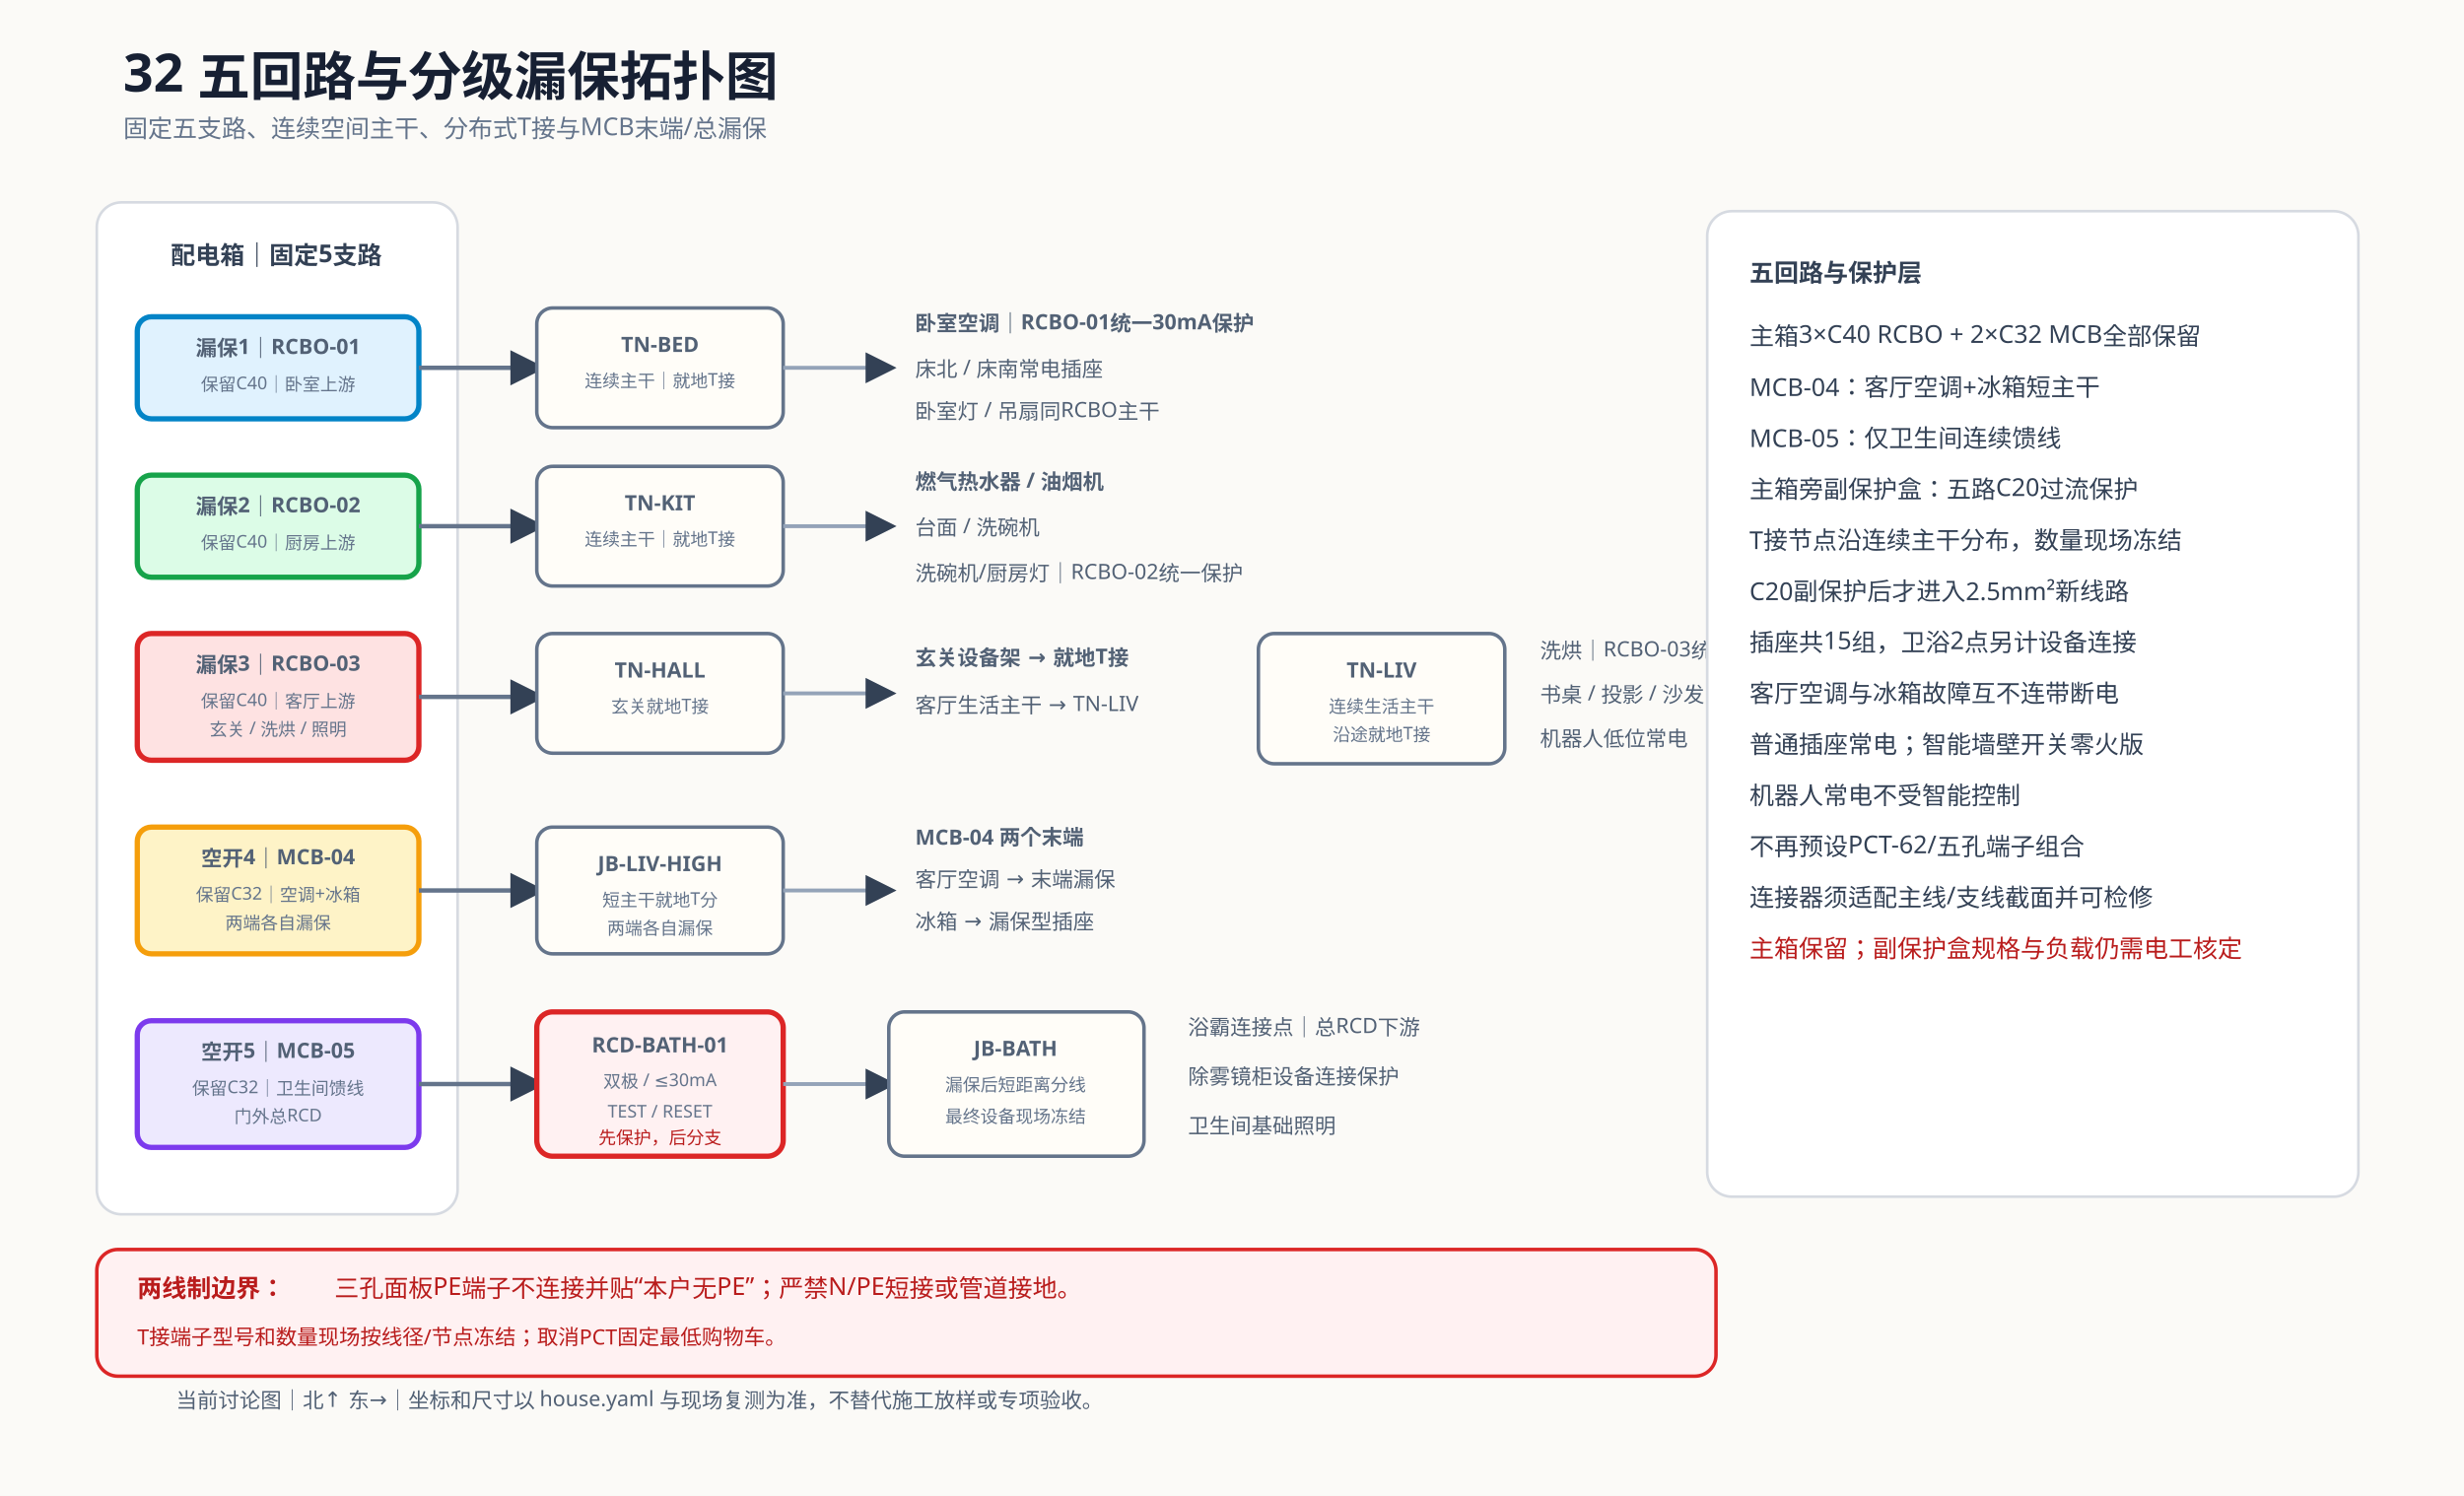
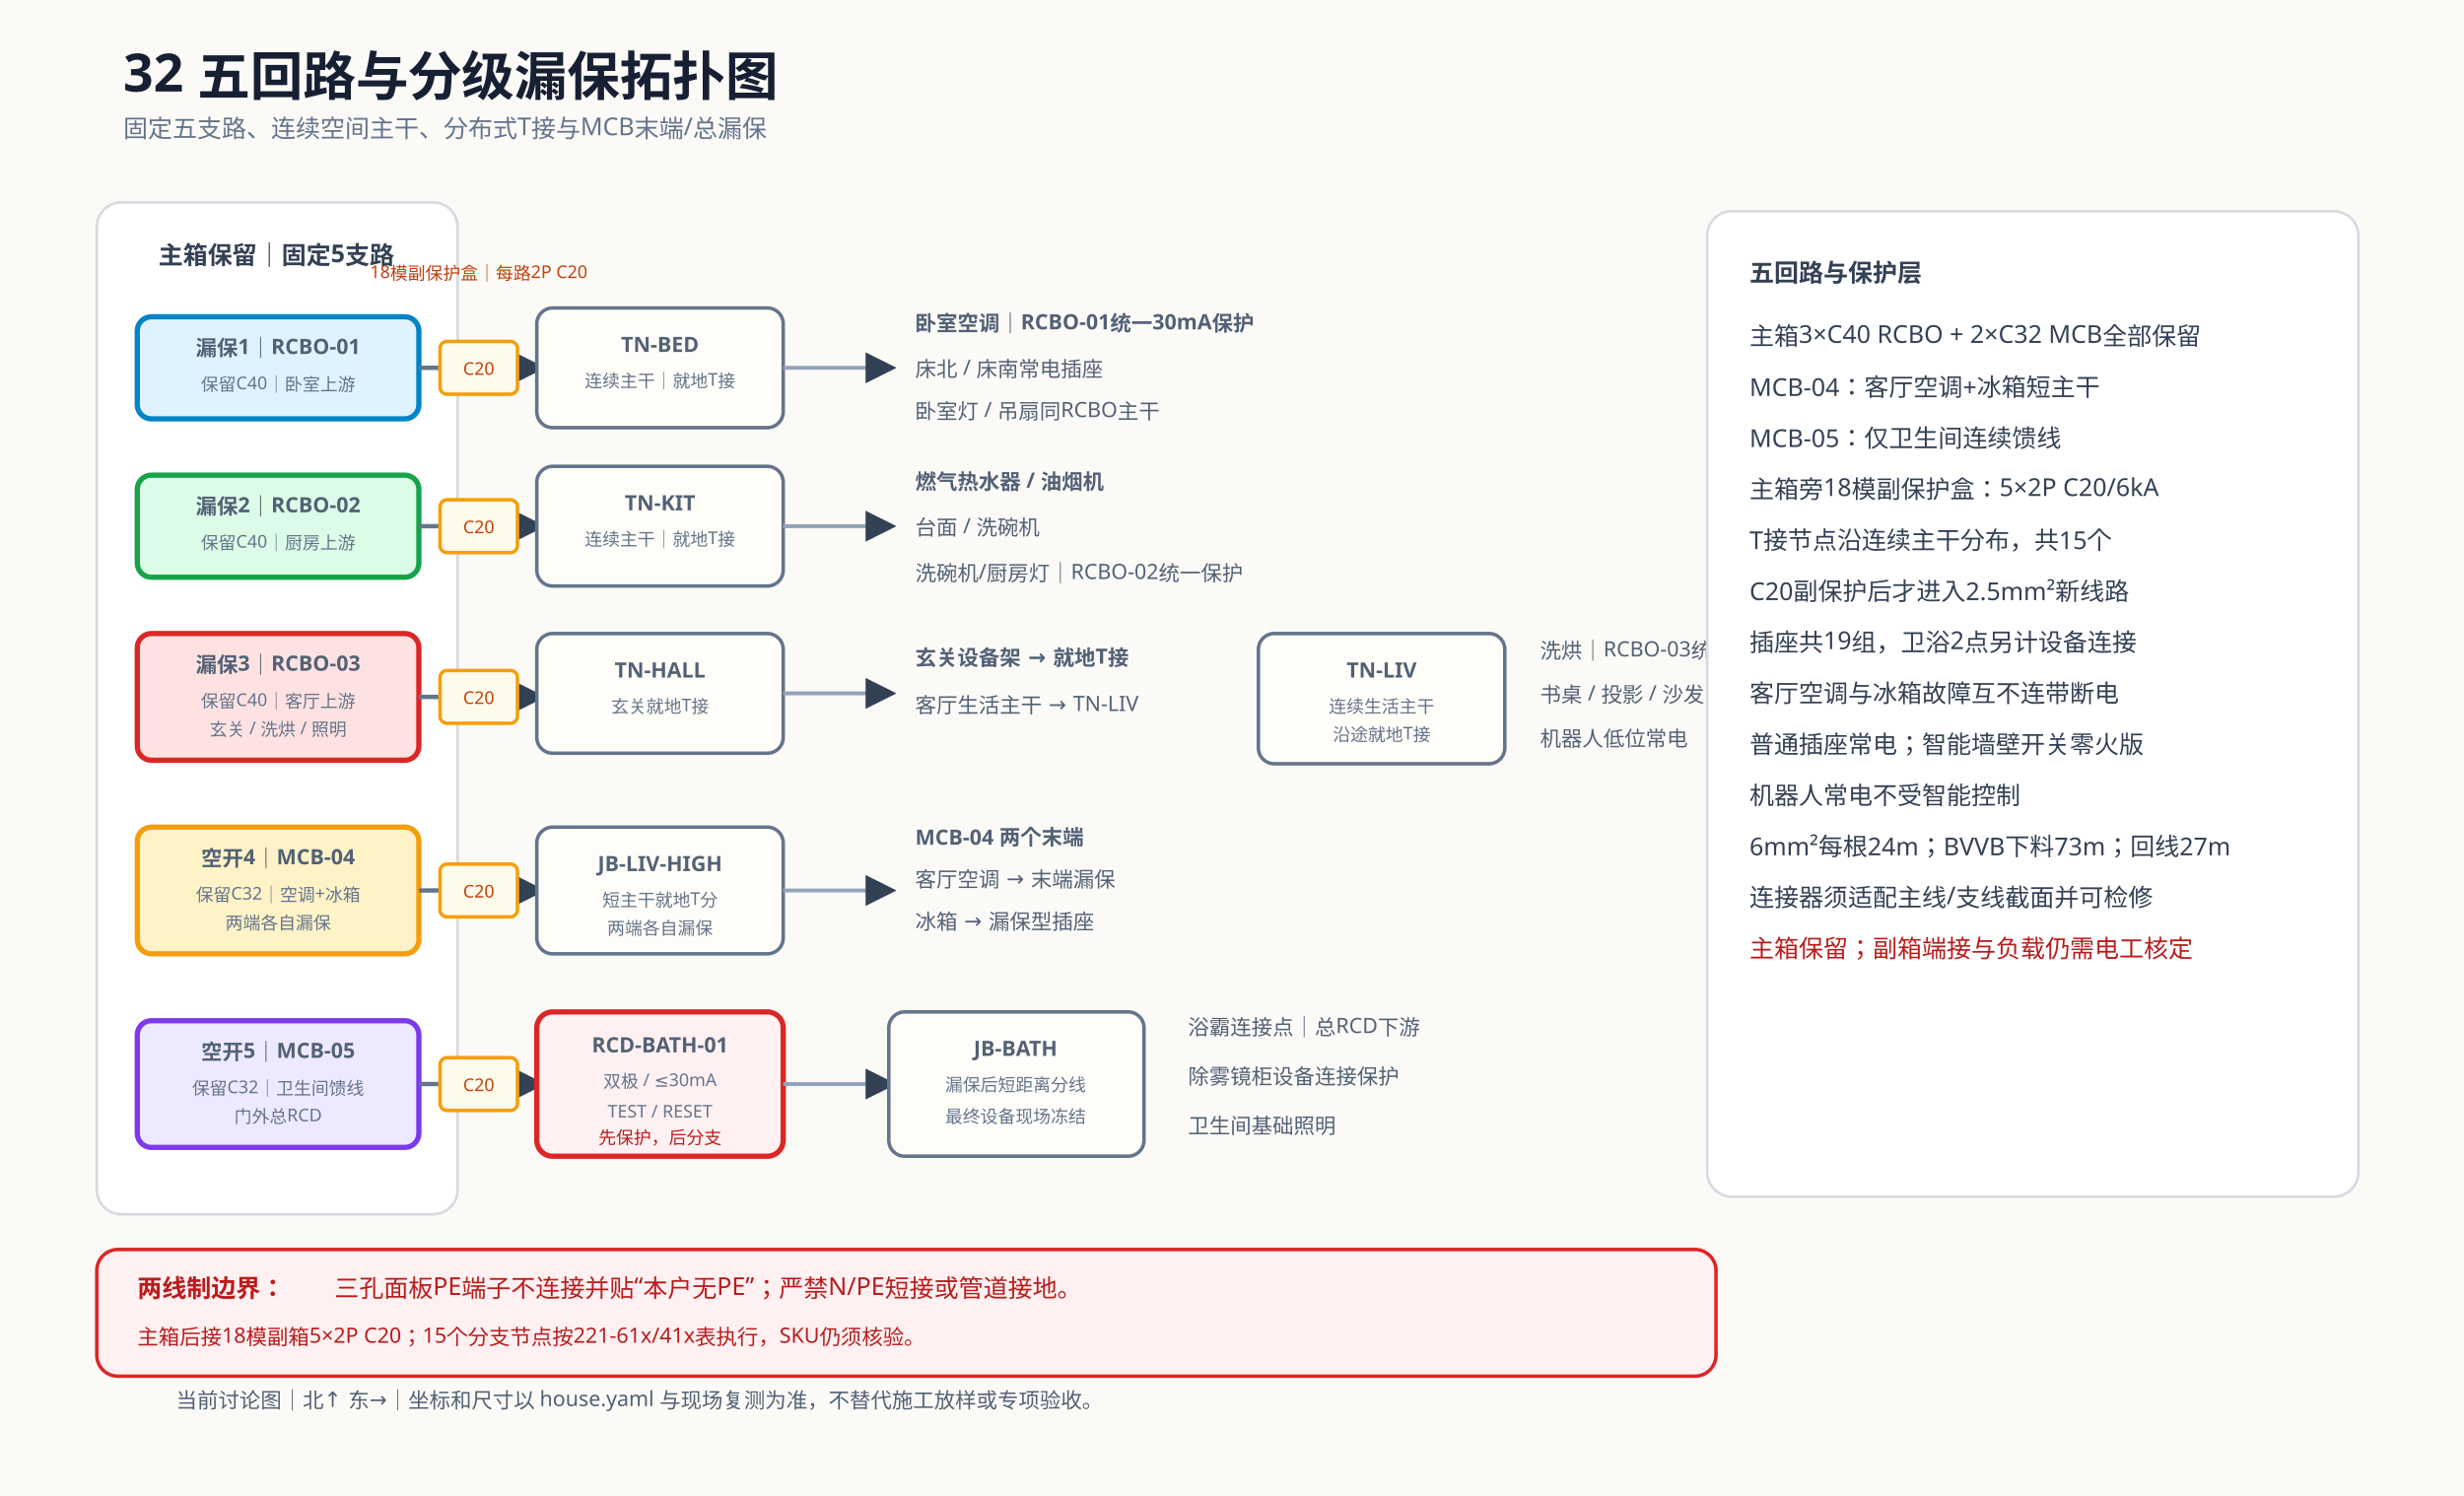
<svg xmlns="http://www.w3.org/2000/svg" width="1400" height="850" viewBox="0 0 1400 850" data-diagram-role="electrical-topology" role="img">
  <defs>
    <pattern id="hatch" width="12" height="12" patternUnits="userSpaceOnUse" patternTransform="rotate(45)">
      <rect width="12" height="12" fill="#f1f5f9" />
      <line y2="12" stroke="#cbd5e1" stroke-width="4" />
    </pattern>
    <pattern id="danger" width="10" height="10" patternUnits="userSpaceOnUse" patternTransform="rotate(45)">
      <rect width="10" height="10" fill="#fff1f2" />
      <line y2="10" stroke="#fecaca" stroke-width="3" />
    </pattern>
    <marker id="arrow" markerWidth="8" markerHeight="8" refX="6" refY="4" orient="auto">
      <path d="M0 0L8 4 0 8z" fill="#334155" />
    </marker>
    <marker id="blue-arrow" markerWidth="8" markerHeight="8" refX="6" refY="4" orient="auto">
      <path d="M0 0L8 4 0 8z" fill="#2563eb" />
    </marker>
    <style>
    text{font-family:"Source Han Sans SC","Heiti SC","Arial Unicode MS",sans-serif}
    .wall{fill:none;stroke:#1f2937;stroke-width:7;stroke-linecap:square;stroke-linejoin:miter}
    .iw{fill:none;stroke:#475569;stroke-width:5;stroke-linecap:square}
    .win{stroke:#0284c7;stroke-width:8}.winc{stroke:#e0f2fe;stroke-width:2.5}
    .title{font-size:30px;font-weight:750;fill:#172033}.subtitle{font-size:14px;fill:#64748b}
    .room{font-size:18px;font-weight:750;fill:#334155;text-anchor:middle}.roomsub{font-size:12px;fill:#64748b;text-anchor:middle}
    .note{font-size:14px;fill:#334155}.small{font-size:12px;fill:#526175}.micro{font-size:10px;fill:#64748b}
    .panel{fill:#fff;stroke:#d6dae1;stroke-width:1.5}.fixed{fill:#fffdf8;stroke:#64748b;stroke-width:2}
    .planned{fill:#fff7ed;stroke:#f97316;stroke-width:2;stroke-dasharray:7 5}
    .water{fill:none;stroke:#0284c7;stroke-width:4}.hot{fill:none;stroke:#dc2626;stroke-width:4}
    .drain{fill:none;stroke:#0f766e;stroke-width:5}.gas{fill:none;stroke:#ea580c;stroke-width:4}
    .power{fill:none;stroke:#2563eb;stroke-width:3}.network{fill:none;stroke:#7c3aed;stroke-width:3;stroke-dasharray:7 5}
    .danger{fill:#fff1f2;stroke:#dc2626;stroke-width:2}.cat{fill:none;stroke:#16a34a;stroke-width:6;stroke-dasharray:8 5}
    .dim{fill:none;stroke:#64748b;stroke-width:1.5}.dimtext{font-size:12px;fill:#475569;text-anchor:middle}
    .center{text-anchor:middle}.bold{font-weight:700}.orange{fill:#c2410c}.red{fill:#b91c1c}.blue{fill:#1d4ed8}.green{fill:#15803d}.purple{fill:#6d28d9}
  </style>
  </defs>
  <rect width="1400" height="850" fill="#fbfaf7" />
  <text x="70" y="52" class="title">32 五回路与分级漏保拓扑图</text>
  <text x="70" y="78" class="subtitle">固定五支路、连续空间主干、分布式T接与MCB末端/总漏保</text>
  <rect x="55" y="115" width="205" height="575" rx="14" class="panel" />
-   <text x="157" y="150" class="note bold center">配电箱｜固定5支路</text>
+   <text x="157" y="150" class="note bold center">主箱保留｜固定5支路</text>
  <g data-circuit="RCBO-01">
    <rect x="78" y="180" width="160" height="58" rx="8" fill="#e0f2fe" stroke="#0284c7" stroke-width="3" />
    <text x="158" y="202" class="small bold center">漏保1｜RCBO-01</text>
    <text x="158" y="222" class="micro center">保留C40｜卧室上游</text>
  </g>
  <g data-circuit="RCBO-02">
    <rect x="78" y="270" width="160" height="58" rx="8" fill="#dcfce7" stroke="#16a34a" stroke-width="3" />
    <text x="158" y="292" class="small bold center">漏保2｜RCBO-02</text>
    <text x="158" y="312" class="micro center">保留C40｜厨房上游</text>
  </g>
  <g data-circuit="RCBO-03">
    <rect x="78" y="360" width="160" height="72" rx="8" fill="#fee2e2" stroke="#dc2626" stroke-width="3" />
    <text x="158" y="382" class="small bold center">漏保3｜RCBO-03</text>
    <text x="158" y="402" class="micro center">保留C40｜客厅上游</text>
    <text x="158" y="418" class="micro center">玄关 / 洗烘 / 照明</text>
  </g>
  <g data-circuit="MCB-04">
    <rect x="78" y="470" width="160" height="72" rx="8" fill="#fef3c7" stroke="#f59e0b" stroke-width="3" />
    <text x="158" y="492" class="small bold center">空开4｜MCB-04</text>
    <text x="158" y="512" class="micro center">保留C32｜空调+冰箱</text>
    <text x="158" y="528" class="micro center">两端各自漏保</text>
  </g>
  <g data-circuit="MCB-05">
    <rect x="78" y="580" width="160" height="72" rx="8" fill="#ede9fe" stroke="#7c3aed" stroke-width="3" />
    <text x="158" y="602" class="small bold center">空开5｜MCB-05</text>
    <text x="158" y="622" class="micro center">保留C32｜卫生间馈线</text>
    <text x="158" y="638" class="micro center">门外总RCD</text>
  </g>
+   <text x="272" y="158" class="micro orange center">18模副保护盒｜每路2P C20</text>
  <g fill="none" stroke="#64748b" stroke-width="2.5" marker-end="url(#arrow)">
    <path d="M238 209H305" />
    <path d="M238 299H305" />
    <path d="M238 396H305" />
    <path d="M238 506H305" />
    <path d="M238 616H305" />
+   </g>
+   <g data-subpanel="five-independent-2p-c20" fill="#fffbeb" stroke="#f59e0b" stroke-width="2">
+     <rect x="250" y="194" width="44" height="30" rx="4" data-subpanel-device="C20-01" />
+     <rect x="250" y="284" width="44" height="30" rx="4" data-subpanel-device="C20-02" />
+     <rect x="250" y="381" width="44" height="30" rx="4" data-subpanel-device="C20-03" />
+     <rect x="250" y="491" width="44" height="30" rx="4" data-subpanel-device="C20-04" />
+     <rect x="250" y="601" width="44" height="30" rx="4" data-subpanel-device="C20-05" />
+   </g>
+   <g class="micro orange center">
+     <text x="272" y="213">C20</text>
+     <text x="272" y="303">C20</text>
+     <text x="272" y="400">C20</text>
+     <text x="272" y="510">C20</text>
+     <text x="272" y="620">C20</text>
  </g>
  <g data-branch-pattern="distributed" data-node-example="TN-BED">
    <rect x="305" y="175" width="140" height="68" rx="9" class="fixed" />
    <text x="375" y="200" class="small bold center">TN-BED</text>
    <text x="375" y="220" class="micro center">连续主干｜就地T接</text>
  </g>
  <g data-branch-pattern="distributed" data-node-example="TN-KIT">
    <rect x="305" y="265" width="140" height="68" rx="9" class="fixed" />
    <text x="375" y="290" class="small bold center">TN-KIT</text>
    <text x="375" y="310" class="micro center">连续主干｜就地T接</text>
  </g>
  <g data-branch-pattern="distributed" data-node-example="TN-HALL">
    <rect x="305" y="360" width="140" height="68" rx="9" class="fixed" />
    <text x="375" y="385" class="small bold center">TN-HALL</text>
    <text x="375" y="405" class="micro center">玄关就地T接</text>
  </g>
  <g data-junction="JB-LIV-HIGH" data-branch-pattern="endpoint-rcd">
    <rect x="305" y="470" width="140" height="72" rx="9" class="fixed" />
    <text x="375" y="495" class="small bold center">JB-LIV-HIGH</text>
    <text x="375" y="515" class="micro center">短主干就地T分</text>
    <text x="375" y="531" class="micro center">两端各自漏保</text>
  </g>
  <g data-device-protection="RCD-BATH-01">
    <rect x="305" y="575" width="140" height="82" rx="9" fill="#fff1f2" stroke="#dc2626" stroke-width="3" />
    <text x="375" y="598" class="small bold center">RCD-BATH-01</text>
    <text x="375" y="618" class="micro center">双极 / ≤30mA</text>
    <text x="375" y="635" class="micro center">TEST / RESET</text>
    <text x="375" y="650" class="micro red center">先保护，后分支</text>
  </g>
  <g fill="none" stroke="#94a3b8" stroke-width="2.2" marker-end="url(#arrow)">
    <path d="M445 209H505" />
    <path d="M445 299H505" />
    <path d="M445 394H505" />
    <path d="M445 506H505" />
    <path d="M445 616H505" />
  </g>
  <text x="520" y="188" class="small bold">卧室空调｜RCBO-01统一30mA保护</text>
  <text x="520" y="214" class="small">床北 / 床南常电插座</text>
  <text x="520" y="238" class="small">卧室灯 / 吊扇同RCBO主干</text>
  <text x="520" y="278" class="small bold">燃气热水器 / 油烟机</text>
  <text x="520" y="304" class="small">台面 / 洗碗机</text>
  <text x="520" y="330" class="small">洗碗机/厨房灯｜RCBO-02统一保护</text>
  <text x="520" y="378" class="small bold">玄关设备架 → 就地T接</text>
  <text x="520" y="405" class="small">客厅生活主干 → TN-LIV</text>
  <g data-branch-pattern="distributed" data-node-example="TN-LIV">
    <rect x="715" y="360" width="140" height="74" rx="9" class="fixed" />
    <text x="785" y="385" class="small bold center">TN-LIV</text>
    <text x="785" y="405" class="micro center">连续生活主干</text>
    <text x="785" y="421" class="micro center">沿途就地T接</text>
  </g>
  <text x="875" y="374" class="small">洗烘｜RCBO-03统一30mA保护</text>
  <text x="875" y="399" class="small">书桌 / 投影 / 沙发</text>
  <text x="875" y="424" class="small">机器人低位常电</text>
  <text x="520" y="480" class="small bold">MCB-04 两个末端</text>
  <text x="520" y="504" class="small" data-device-protection="SRCD-AC-LIV">客厅空调 → 末端漏保</text>
  <text x="520" y="528" class="small" data-device-protection="SRCD-FRIDGE">冰箱 → 漏保型插座</text>
  <g data-junction="JB-BATH" data-bath-load-downstream="true">
    <rect x="505" y="575" width="145" height="82" rx="9" class="fixed" />
    <text x="577" y="600" class="small bold center">JB-BATH</text>
    <text x="577" y="620" class="micro center">漏保后短距离分线</text>
    <text x="577" y="638" class="micro center">最终设备现场冻结</text>
  </g>
  <text x="675" y="588" class="small" data-device-connection="BATH-HEATER">浴霸连接点｜总RCD下游</text>
  <text x="675" y="616" class="small" data-device-connection="BATH-MIRROR">除雾镜柜设备连接保护</text>
  <text x="675" y="644" class="small">卫生间基础照明</text>
  <rect x="55" y="710" width="920" height="72" rx="12" class="danger" />
  <text x="78" y="737" class="note red bold">两线制边界：</text>
  <text x="190" y="737" class="note red">三孔面板PE端子不连接并贴“本户无PE”；严禁N/PE短接或管道接地。</text>
-   <text x="78" y="764" class="small red">T接端子型号和数量现场按线径/节点冻结；取消PCT固定最低购物车。</text>
+   <text x="78" y="764" class="small red">主箱后接18模副箱5×2P C20；15个分支节点按221-61x/41x表执行，SKU仍须核验。</text>
  <rect x="970" y="120" width="370" height="560" rx="14" class="panel" />
  <text x="994" y="160" class="note bold">五回路与保护层</text>
  <text x="994" y="196" class="note">主箱3×C40 RCBO + 2×C32 MCB全部保留</text>
  <text x="994" y="225" class="note">MCB-04：客厅空调+冰箱短主干</text>
  <text x="994" y="254" class="note">MCB-05：仅卫生间连续馈线</text>
-   <text x="994" y="283" class="note">主箱旁副保护盒：五路C20过流保护</text>
-   <text x="994" y="312" class="note">T接节点沿连续主干分布，数量现场冻结</text>
+   <text x="994" y="283" class="note">主箱旁18模副保护盒：5×2P C20/6kA</text>
+   <text x="994" y="312" class="note">T接节点沿连续主干分布，共15个</text>
  <text x="994" y="341" class="note">C20副保护后才进入2.5mm²新线路</text>
-   <text x="994" y="370" class="note">插座共15组，卫浴2点另计设备连接</text>
+   <text x="994" y="370" class="note">插座共19组，卫浴2点另计设备连接</text>
  <text x="994" y="399" class="note">客厅空调与冰箱故障互不连带断电</text>
  <text x="994" y="428" class="note">普通插座常电；智能墙壁开关零火版</text>
  <text x="994" y="457" class="note">机器人常电不受智能控制</text>
-   <text x="994" y="486" class="note">不再预设PCT-62/五孔端子组合</text>
+   <text x="994" y="486" class="note">6mm²每根24m；BVVB下料73m；回线27m</text>
  <text x="994" y="515" class="note">连接器须适配主线/支线截面并可检修</text>
-   <text x="994" y="544" class="note red">主箱保留；副保护盒规格与负载仍需电工核定</text>
+   <text x="994" y="544" class="note red">主箱保留；副箱端接与负载仍需电工核定</text>
  <text x="100" y="800" class="small">当前讨论图｜北↑ 东→｜坐标和尺寸以 house.yaml 与现场复测为准，不替代施工放样或专项验收。</text>
</svg>
